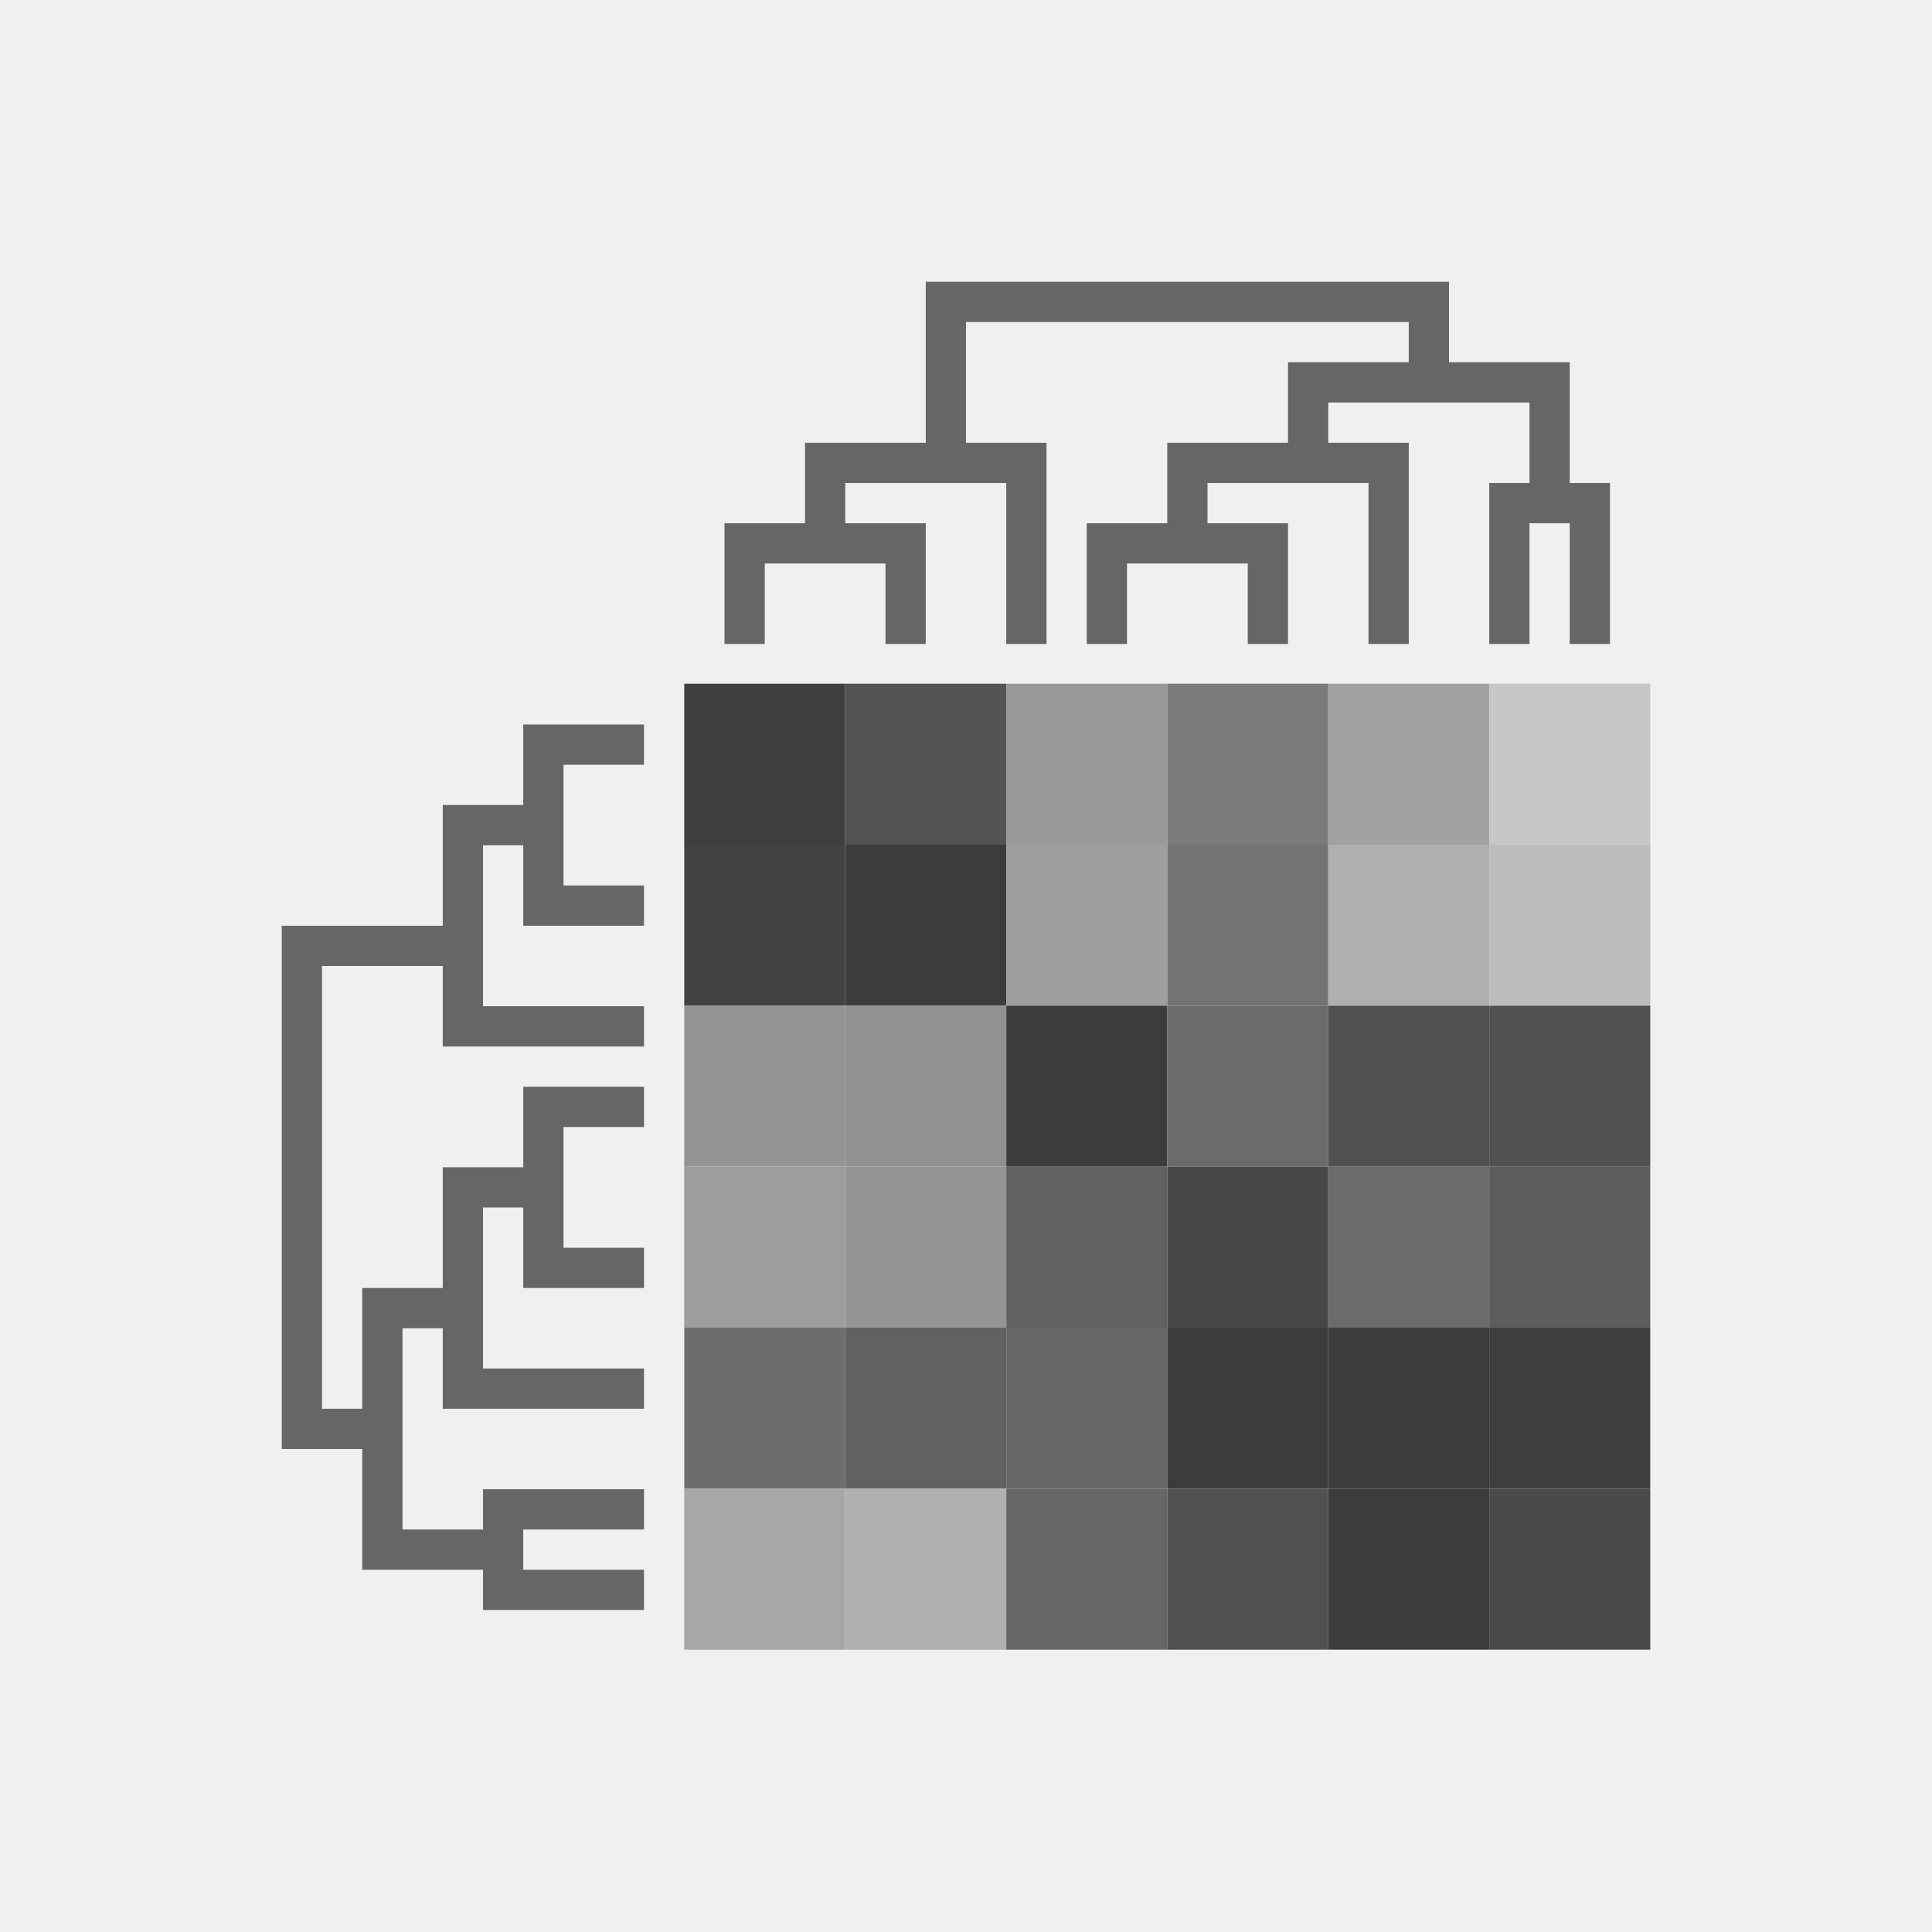
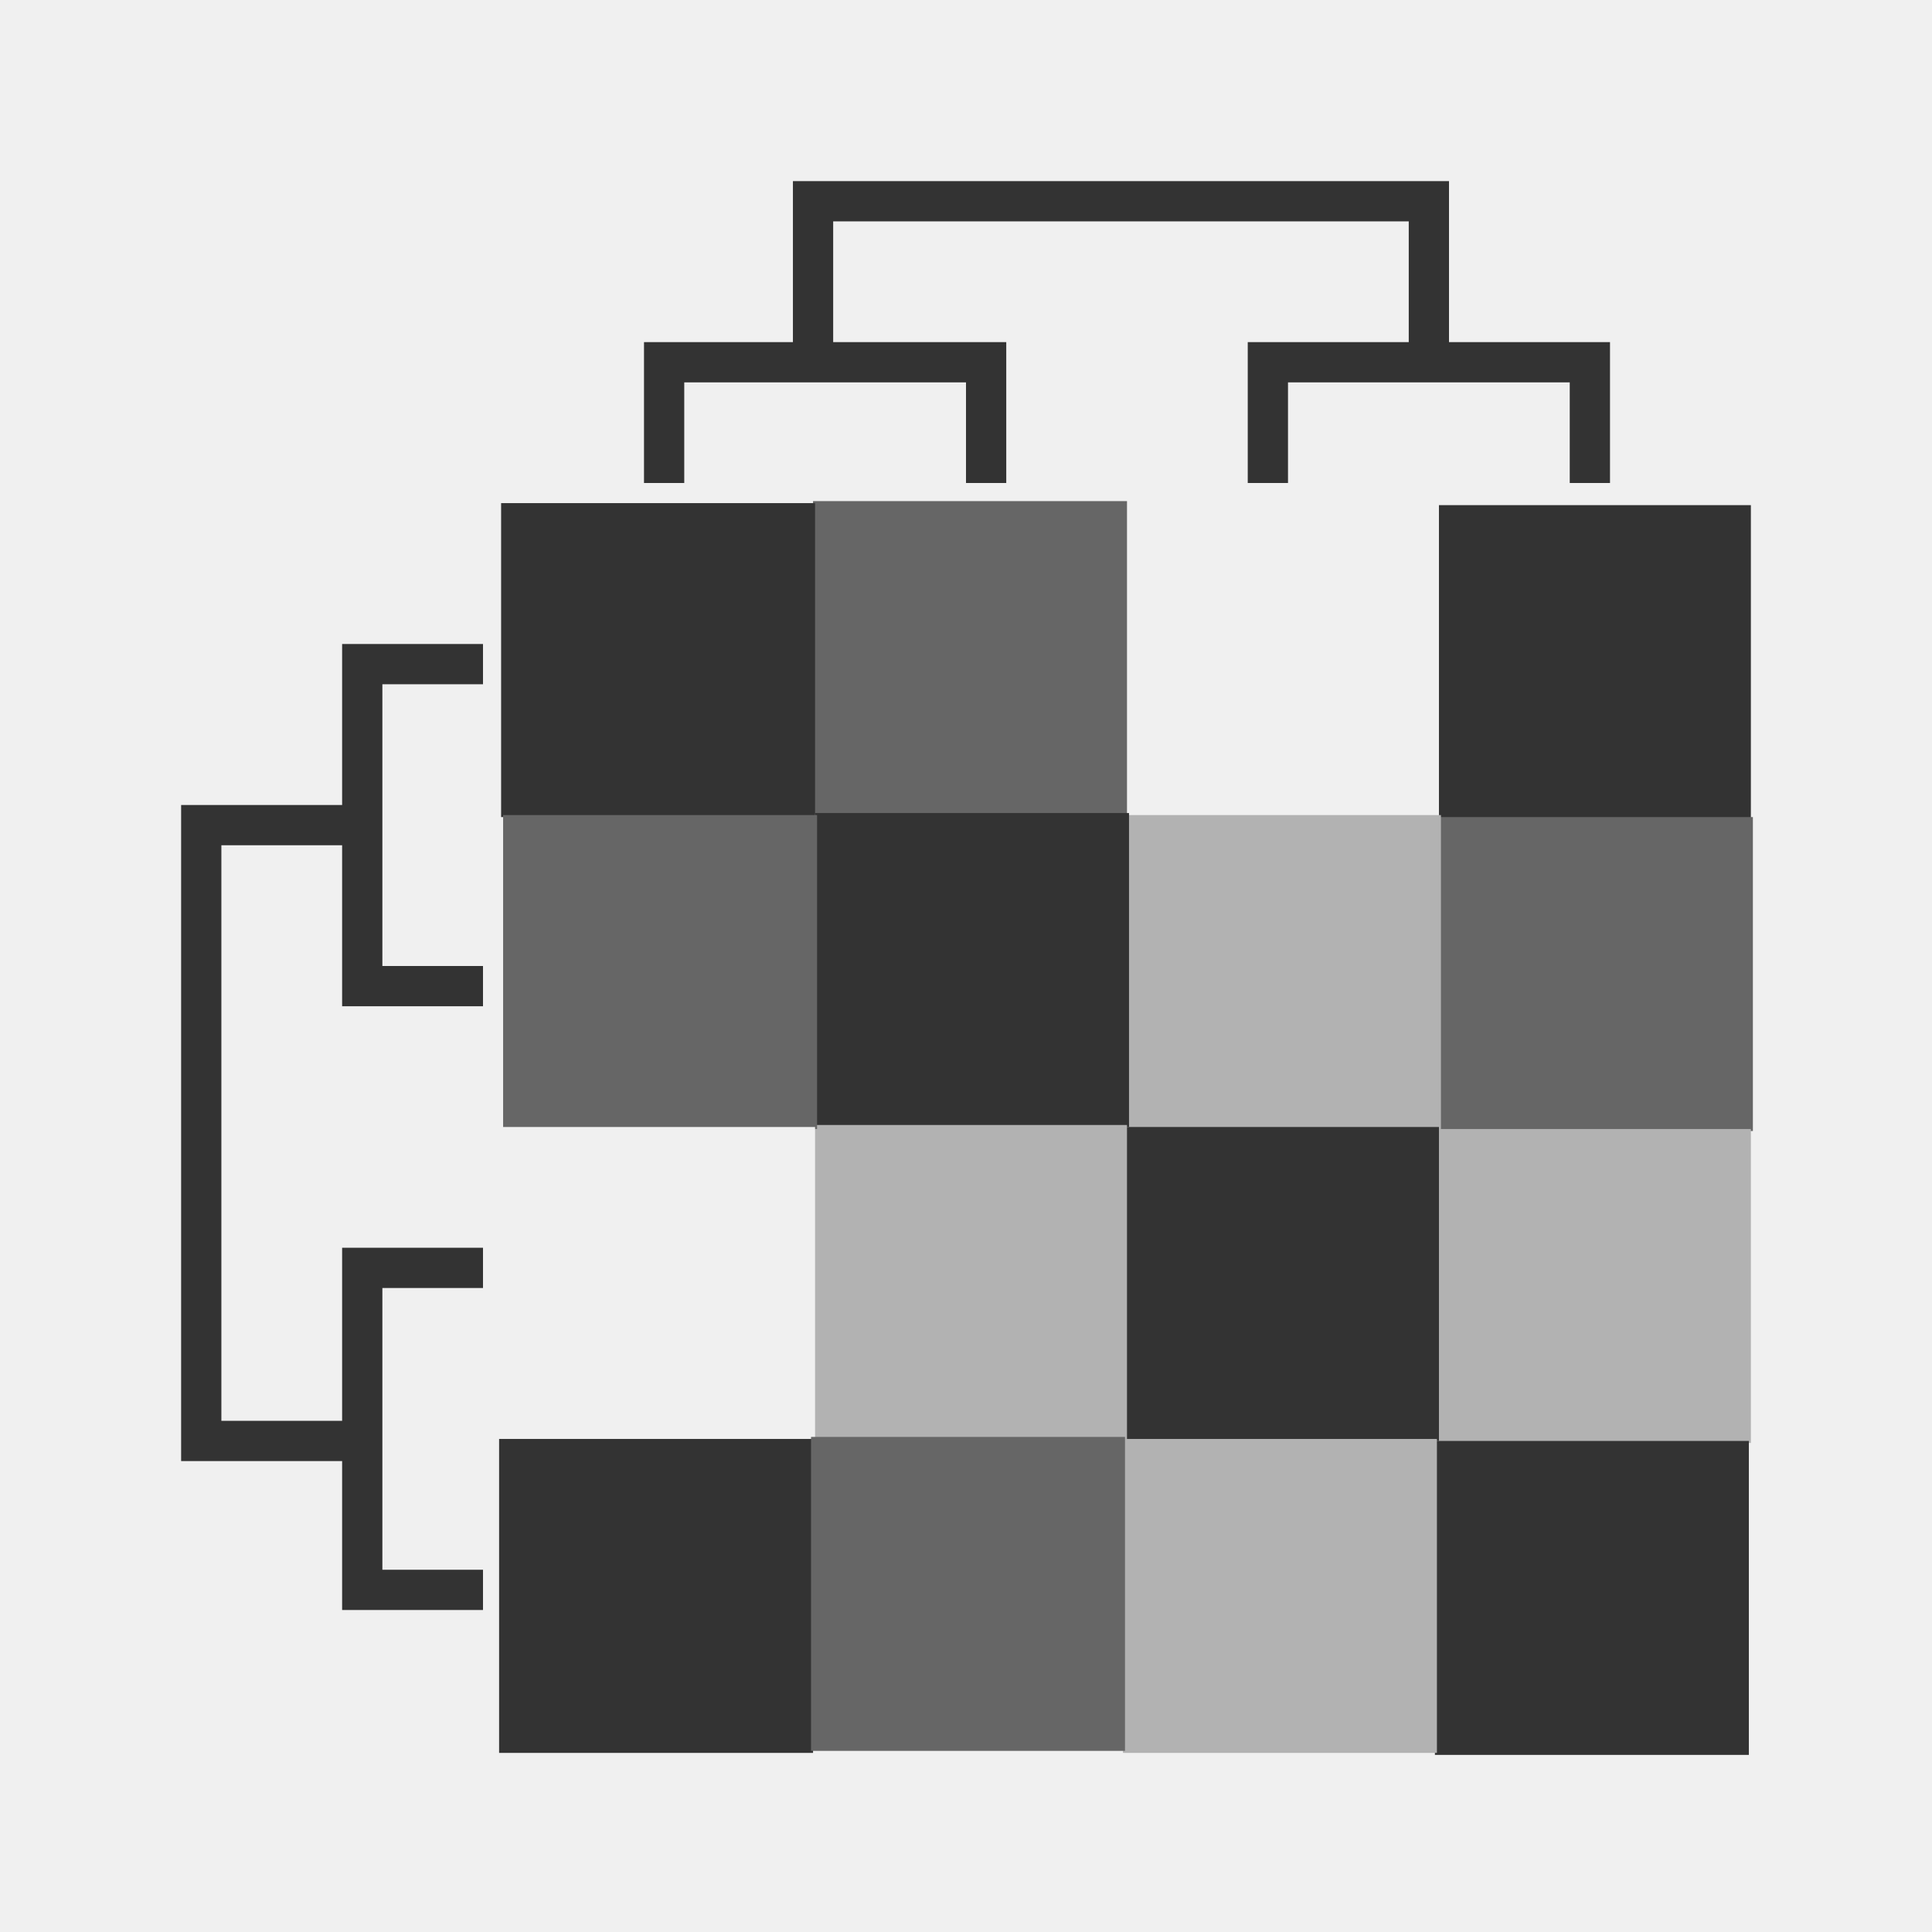
- <svg xmlns="http://www.w3.org/2000/svg" version="1.1" id="Layer_1" x="0px" y="0px" width="48px" height="48px" viewBox="0 0 48 48" enable-background="new 0 0 48 48" xml:space="preserve">
+ <svg xmlns="http://www.w3.org/2000/svg" version="1.1" id="Layer_1" x="0px" y="0px" viewBox="0 0 48 48" style="enable-background:new 0 0 48 48;" xml:space="preserve">
+   <style type="text/css">
+ 	.st0{fill:#FFFFFF;}
+ 	.st1{fill:#333333;}
+ 	.st2{fill:none;stroke:#333333;stroke-width:2;stroke-miterlimit:10;}
+ 	.st3{fill:#B2B2B2;}
+ 	.st4{fill:#F0F0F0;}
+ 	.st5{fill:#666666;}
+ 	.st6{fill:none;stroke:#333333;stroke-miterlimit:10;}
+ 	.st7{fill:none;stroke:#333333;stroke-width:3;stroke-miterlimit:10;}
+ 	.st8{fill:none;stroke:#333333;stroke-width:2;stroke-linecap:round;stroke-miterlimit:10;}
+ 	.st9{fill:none;stroke:#C6C6C6;stroke-width:3;stroke-miterlimit:10;}
+ </style>
  <g>
-     <rect x="17" y="16.986" fill="#3F3F3F" width="3.999" height="4" />
-     <rect x="21" y="16.986" fill="#545454" width="3.999" height="4" />
-     <rect x="25.001" y="16.986" fill="#989898" width="4" height="4" />
-     <rect x="29.001" y="16.986" fill="#7B7B7B" width="3.999" height="4" />
-     <rect x="33.001" y="16.986" fill="#A1A1A1" width="4" height="4" />
-     <rect x="37.001" y="16.986" fill="#C7C7C7" width="3.999" height="4" />
-     <rect x="17" y="20.986" fill="#424242" width="3.999" height="4" />
-     <rect x="21" y="20.986" fill="#3C3C3C" width="3.999" height="4" />
-     <rect x="25.001" y="20.986" fill="#9E9E9E" width="4" height="4" />
-     <rect x="29.001" y="20.986" fill="#737373" width="3.999" height="4" />
-     <rect x="33.001" y="20.986" fill="#AFAFAF" width="4" height="4" />
-     <rect x="37.001" y="20.986" fill="#BCBCBC" width="3.999" height="4" />
-     <rect x="17" y="24.986" fill="#949494" width="3.999" height="4" />
-     <rect x="21" y="24.986" fill="#919191" width="3.999" height="4" />
-     <rect x="25.001" y="24.986" fill="#3C3C3C" width="4" height="4" />
-     <rect x="29.001" y="24.986" fill="#6B6B6B" width="3.999" height="4" />
-     <rect x="33.001" y="24.986" fill="#505050" width="4" height="4" />
-     <rect x="37.001" y="24.986" fill="#515151" width="3.999" height="4" />
-     <rect x="17" y="28.986" fill="#9E9E9E" width="3.999" height="4" />
-     <rect x="21" y="28.986" fill="#959595" width="3.999" height="4" />
-     <rect x="25.001" y="28.986" fill="#616161" width="4" height="4" />
-     <rect x="29.001" y="28.986" fill="#474747" width="3.999" height="4" />
-     <rect x="33.001" y="28.986" fill="#6B6B6B" width="4" height="4" />
-     <rect x="37.001" y="28.986" fill="#5D5D5D" width="3.999" height="4" />
-     <rect x="17" y="32.986" fill="#6D6D6D" width="3.999" height="4" />
-     <rect x="21" y="32.986" fill="#616161" width="3.999" height="4" />
-     <rect x="25.001" y="32.986" fill="#666666" width="4" height="4" />
-     <rect x="29.001" y="32.986" fill="#3C3C3C" width="3.999" height="4" />
-     <rect x="33.001" y="32.986" fill="#3C3C3C" width="4" height="4" />
-     <rect x="37.001" y="32.986" fill="#3E3E3E" width="3.999" height="4" />
-     <rect x="17" y="36.986" fill="#A7A7A7" width="3.999" height="4" />
-     <rect x="21" y="36.986" fill="#B0B0B0" width="3.999" height="4" />
-     <rect x="25.001" y="36.986" fill="#666666" width="4" height="4" />
-     <rect x="29.001" y="36.986" fill="#515151" width="3.999" height="4" />
-     <rect x="33.001" y="36.986" fill="#3C3C3C" width="4" height="4" />
-     <rect x="37.001" y="36.986" fill="#4A4A4A" width="3.999" height="4" />
-     <polygon fill="#666666" points="39,12 39,10.028 39,9 36,9 36,8.028 36,7 23,7 23,8.028 23,11 20,11 20,12.028 20,13 18,13    18,14.028 18,16 19,16 19,14 22,14 22,16 23,16 23,14.028 23,13 21,13 21,12 25,12 25,16 26,16 26,12.028 26,11 24,11 24,8 35,8    35,9 33,9 32,9 32,10.028 32,11 29,11 29,12.028 29,13 27,13 27,14.028 27,16 28,16 28,14 31,14 31,16 32,16 32,14.028 32,13    30,13 30,12 34,12 34,16 35,16 35,12.028 35,11 33,11 33,10 35,10 36,10 38,10 38,12 37,12 37,16 38,16 38,13 39,13 39,16 40,16    40,13.028 40,12  " />
-     <polygon fill="#666666" points="16,19 16,18 14,18 13,18 13,20 12,20 11,20 11,23 8,23 7,23 7,36 8,36 9,36 9,39 10,39 12,39    12,40 13,40 16,40 16,39 13,39 13,38 16,38 16,37 12,37 12,38 10,38 10,36.028 10,35.028 10,33 11,33 11,35 12,35 16,35 16,34    12,34 12,30 13,30 13,32 14,32 16,32 16,31 14,31 14,28 16,28 16,27 14,27 13,27 13,29 12,29 11,29 11,32 10,32 9,32 9,33.028    9,35 8,35 8,24 11,24 11,26 12,26 16,26 16,25 12,25 12,21 13,21 13,23 14,23 16,23 16,22 14,22 14,19  " />
+     <rect x="35.8" y="12.5" transform="matrix(-8.965824e-11 1 -1 -8.965824e-11 56 -23.25)" class="st1" width="7.8" height="7.8" />
+     <rect x="28" y="12.5" transform="matrix(-8.965824e-11 1 -1 -8.965824e-11 48.25 -15.5)" class="st4" width="7.8" height="7.8" />
+     <rect x="20.2" y="12.5" transform="matrix(-8.965824e-11 1 -1 -8.965824e-11 40.5 -7.75)" class="st5" width="7.8" height="7.8" />
+     <rect x="35.8" y="20.2" transform="matrix(-8.965824e-11 1 -1 -8.965824e-11 63.75 -15.5)" class="st5" width="7.8" height="7.8" />
+     <rect x="28" y="20.2" transform="matrix(-8.965824e-11 1 -1 -8.965824e-11 56 -7.75)" class="st3" width="7.8" height="7.8" />
+     <rect x="20.2" y="20.2" transform="matrix(-8.965824e-11 1 -1 -8.965824e-11 48.25 1.617309e-09)" class="st1" width="7.8" height="7.8" />
+     <rect x="35.8" y="28" transform="matrix(-9.012809e-11 1 -1 -9.012809e-11 71.5 -7.75)" class="st3" width="7.8" height="7.8" />
+     <rect x="28" y="28" transform="matrix(-9.012809e-11 1 -1 -9.012809e-11 63.75 3.720483e-09)" class="st1" width="7.8" height="7.8" />
+     <rect x="20.2" y="28" transform="matrix(-9.012809e-11 1 -1 -9.012809e-11 56 7.75)" class="st3" width="7.8" height="7.8" />
+     <g>
+       <rect x="12.5" y="12.5" transform="matrix(-8.965824e-11 1 -1 -8.965824e-11 32.75 2.257856e-10)" class="st1" width="7.8" height="7.8" />
+       <rect x="12.5" y="20.2" transform="matrix(-8.965824e-11 1 -1 -8.965824e-11 40.5 7.75)" class="st5" width="7.8" height="7.8" />
+       <rect x="12.5" y="28" transform="matrix(-9.012809e-11 1 -1 -9.012809e-11 48.25 15.5)" class="st4" width="7.8" height="7.8" />
+       <rect x="12.5" y="35.8" transform="matrix(-8.965824e-11 1 -1 -8.965824e-11 56 23.25)" class="st1" width="7.8" height="7.8" />
+     </g>
+     <rect x="35.8" y="35.8" transform="matrix(-8.965824e-11 1 -1 -8.965824e-11 79.25 5.791428e-09)" class="st1" width="7.8" height="7.8" />
+     <rect x="28" y="35.8" transform="matrix(-8.965824e-11 1 -1 -8.965824e-11 71.5 7.75)" class="st3" width="7.8" height="7.8" />
+     <rect x="20.2" y="35.8" transform="matrix(-8.965824e-11 1 -1 -8.965824e-11 63.75 15.5)" class="st5" width="7.8" height="7.8" />
+     <polyline class="st6" points="39.5,12 39.5,9 31.5,9 31.5,12  " />
+     <polyline class="st6" points="24.5,12 24.5,9 16.5,9 16.5,12  " />
+     <polyline class="st6" points="20.2,9 20.2,5 35.5,5 35.5,9  " />
+     <polyline class="st6" points="12,16.5 9,16.5 9,24.5 12,24.5  " />
+     <polyline class="st6" points="12,31.5 9,31.5 9,39.5 12,39.5  " />
+     <polyline class="st6" points="9,35.8 5,35.8 5,20.5 9,20.5  " />
  </g>
</svg>
